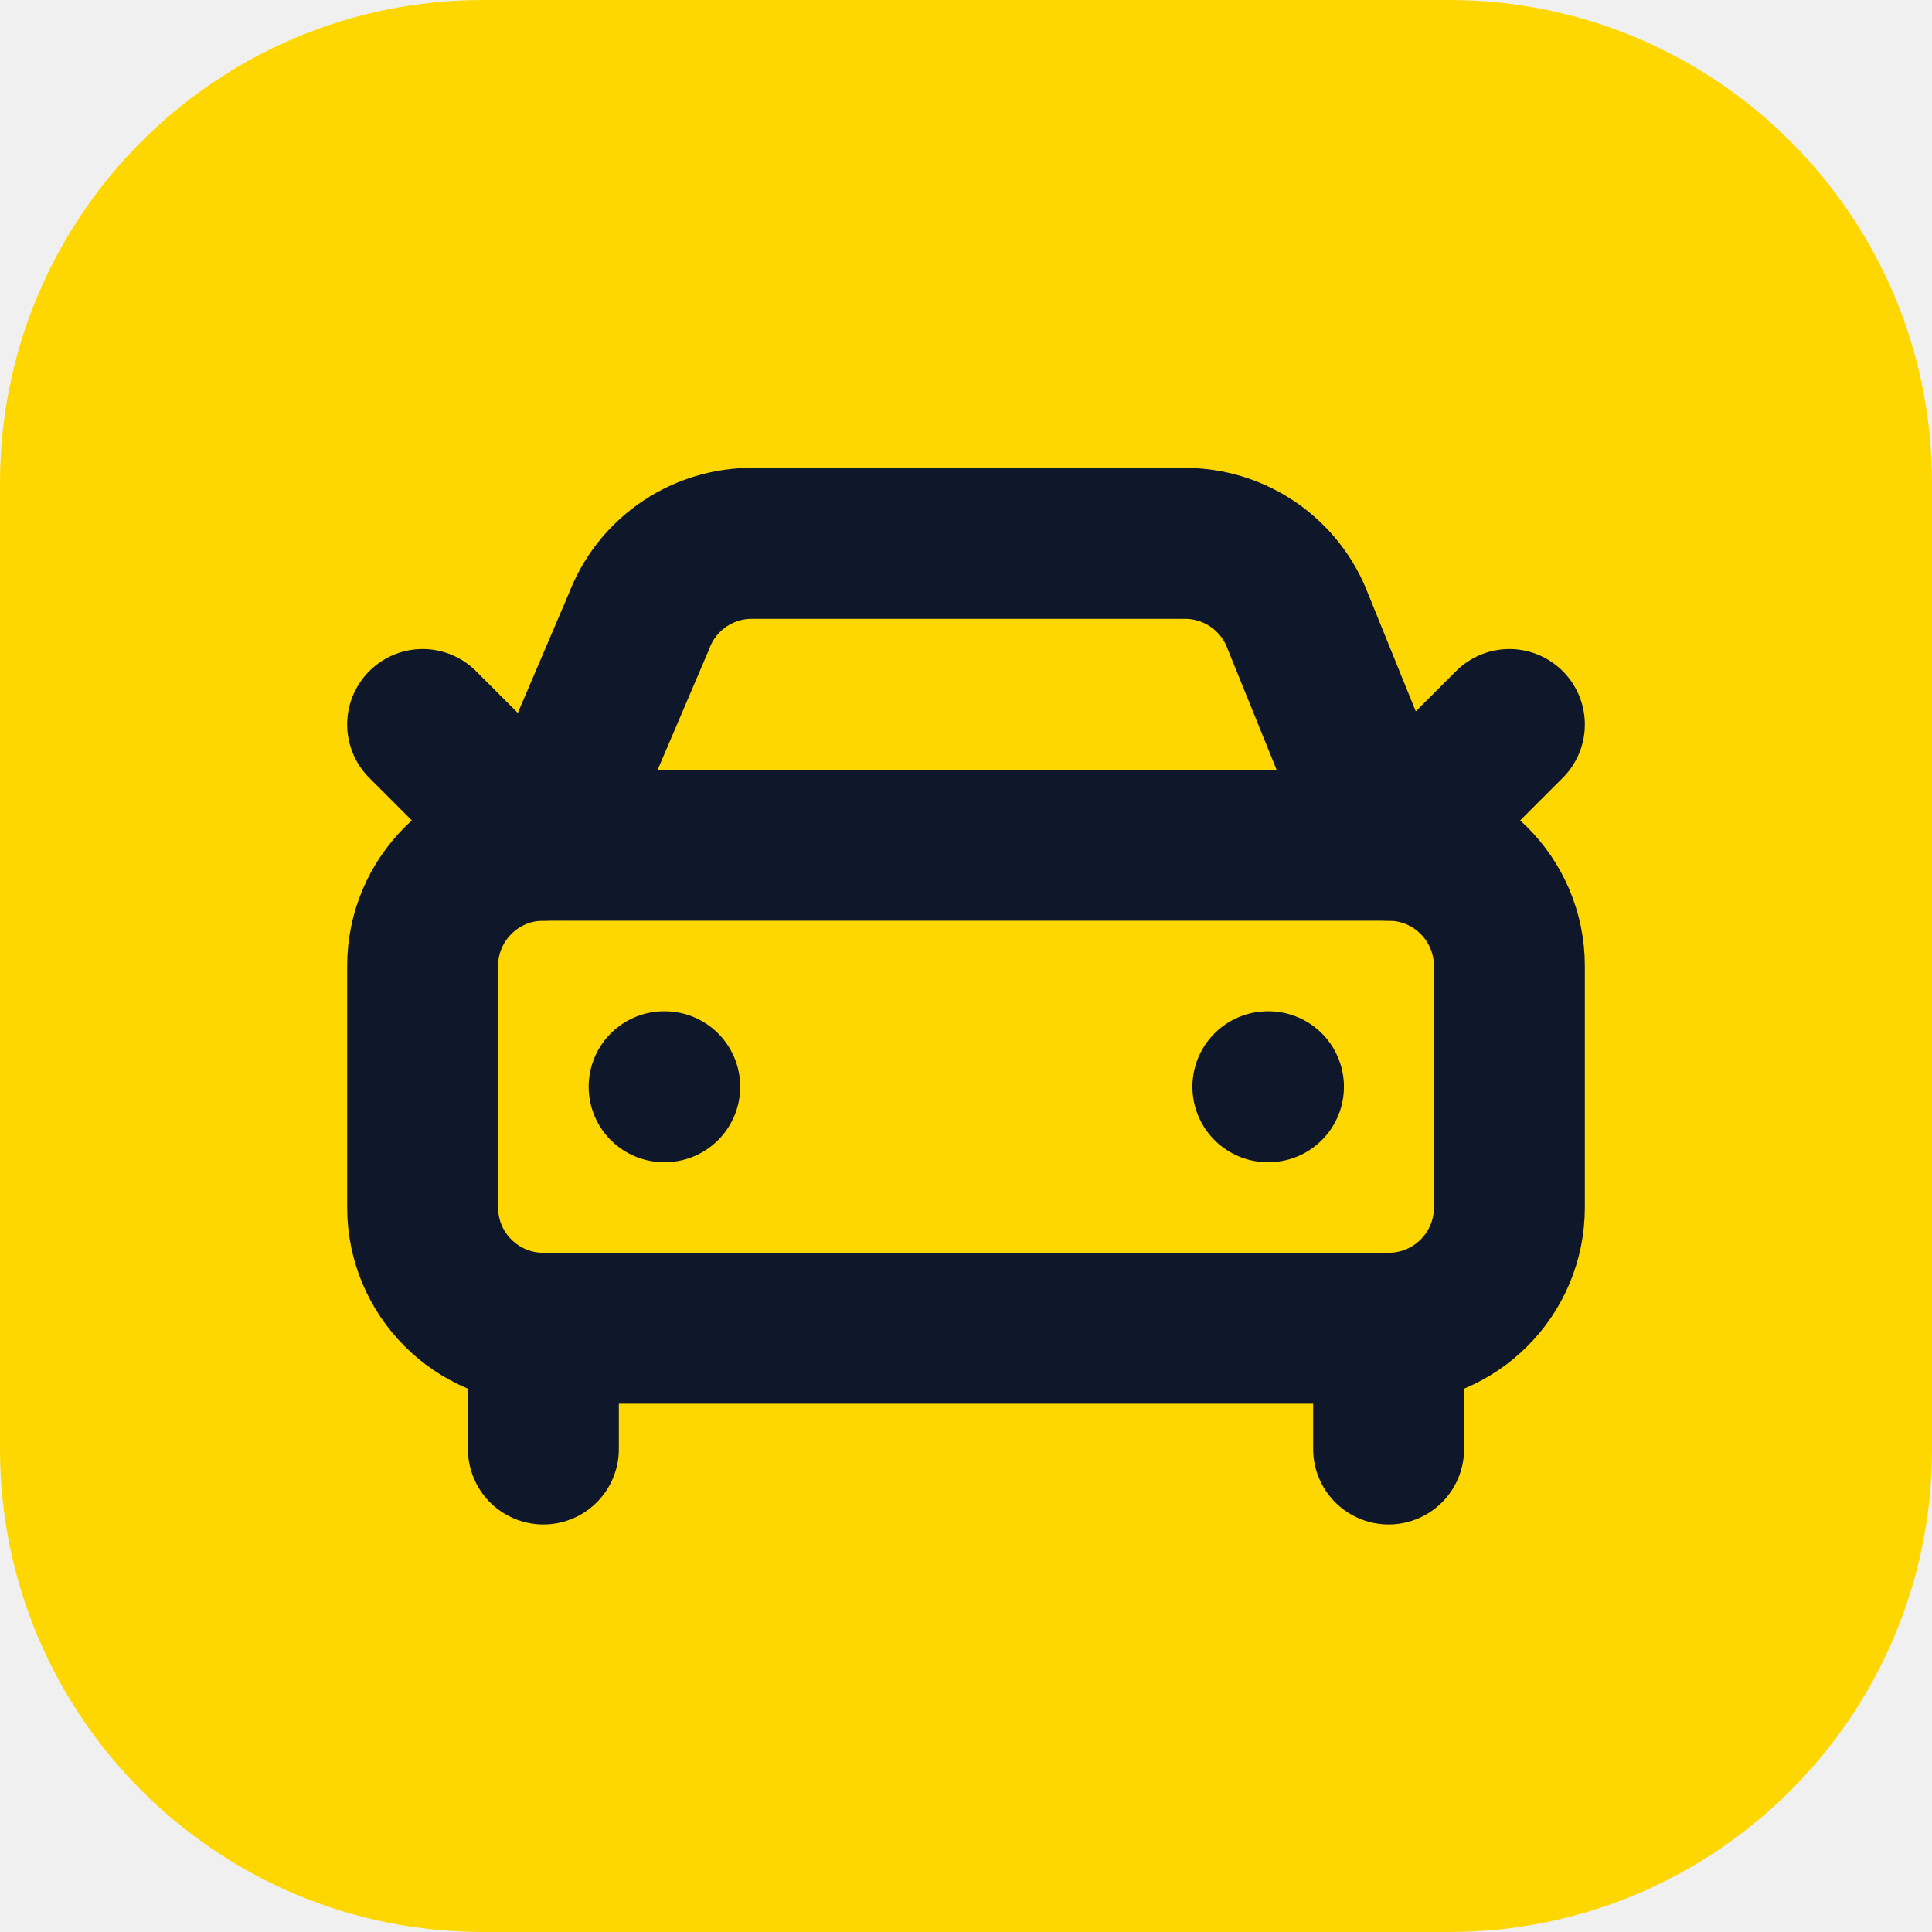
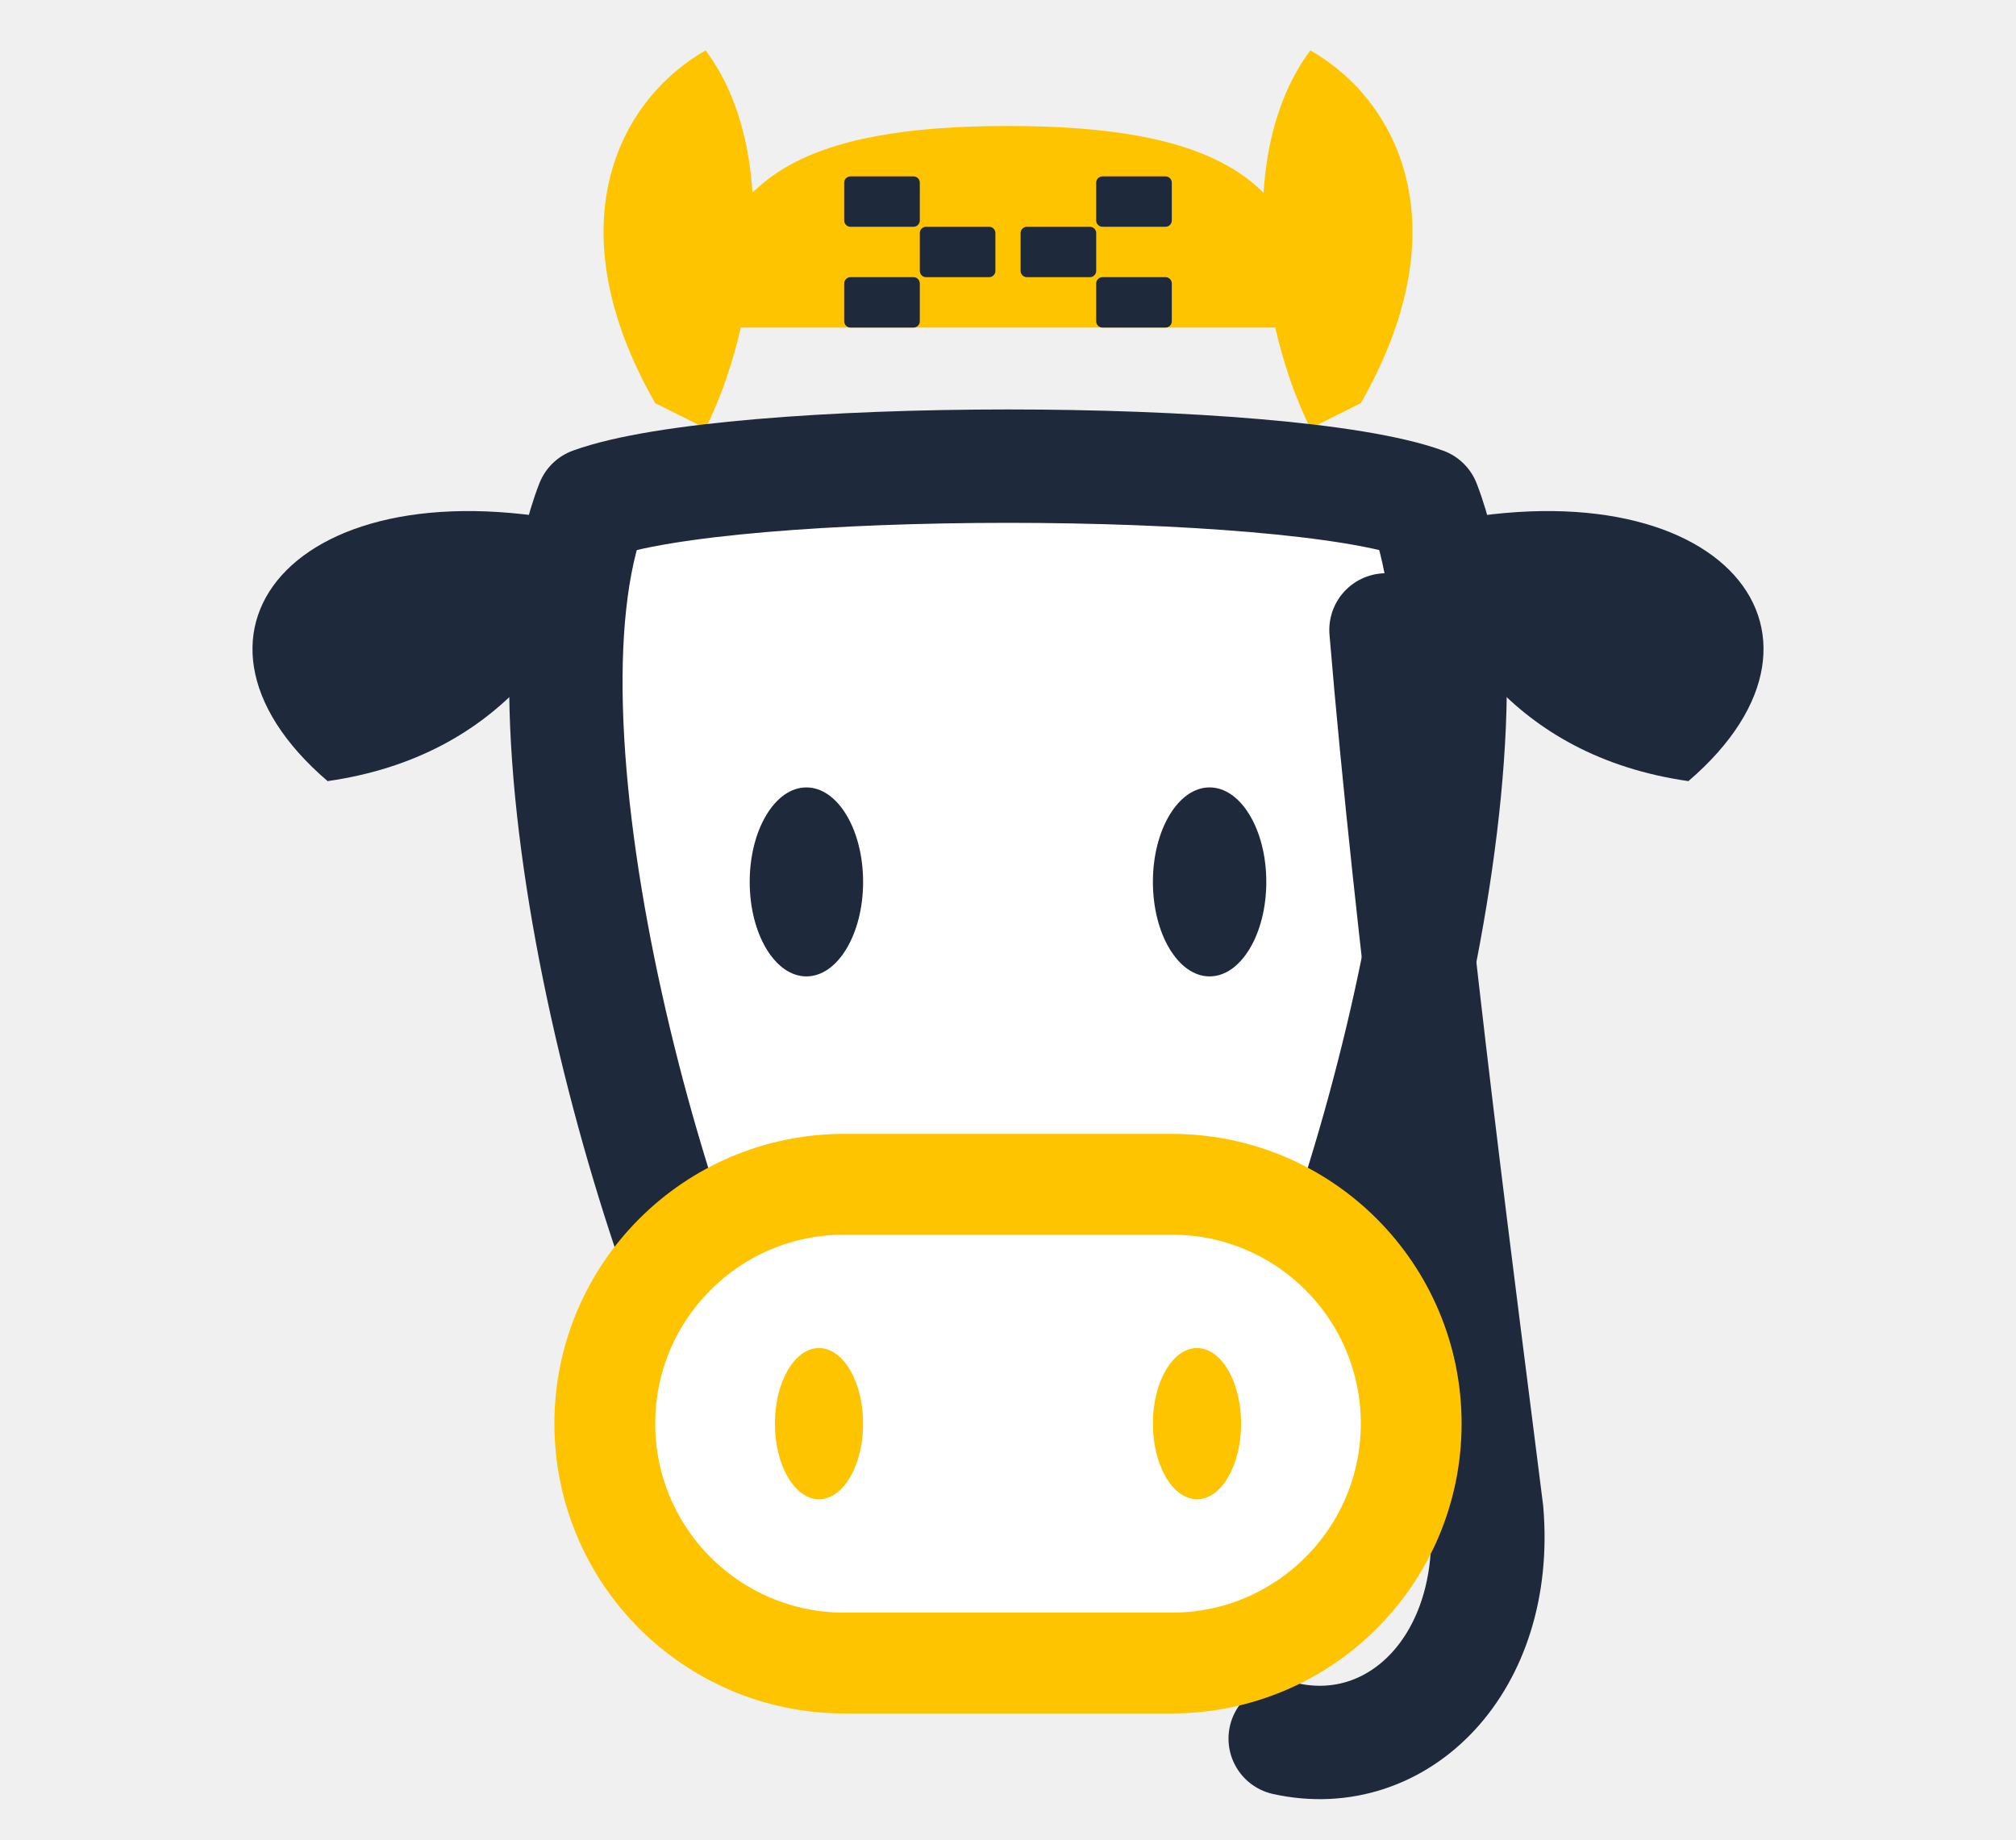
- <svg xmlns="http://www.w3.org/2000/svg" viewBox="0 0 32 32">
-   <rect width="32" height="32" rx="8" fill="#FFD700" />
-   <g transform="translate(4,4)" stroke="#0F172A" stroke-width="2.5" stroke-linecap="round" stroke-linejoin="round" fill="none">
-     <path d="m21 8-2 2-1.5-3.7A2 2 0 0 0 15.64 5H8.4a2 2 0 0 0-1.82 1.3L5 10 3 8" />
-     <path d="M7 14h.01" />
-     <path d="M17 14h.01" />
-     <rect width="18" height="8" x="3" y="10" rx="2" />
-     <path d="M5 18v2" />
-     <path d="M19 18v2" />
-   </g>
+ <svg xmlns="http://www.w3.org/2000/svg" viewBox="20 8 160 146" width="100%" height="100%">
+   <path d="M76 34 C76 22 84 18 100 18 C116 18 124 22 124 34 Z" fill="#FFC400" />
+   <rect x="87" y="22" width="6" height="4" fill="#1E293B" rx="0.5" />
+   <rect x="107" y="22" width="6" height="4" fill="#1E293B" rx="0.5" />
+   <rect x="93" y="26" width="6" height="4" fill="#1E293B" rx="0.5" />
+   <rect x="101" y="26" width="6" height="4" fill="#1E293B" rx="0.5" />
+   <rect x="87" y="30" width="6" height="4" fill="#1E293B" rx="0.5" />
+   <rect x="107" y="30" width="6" height="4" fill="#1E293B" rx="0.5" />
+   <path d="M72 40 C64 26 69 16 76 12 C82 20 80 34 76 42 Z" fill="#FFC400" />
+   <path d="M128 40 C136 26 131 16 124 12 C118 20 120 34 124 42 Z" fill="#FFC400" />
+   <path d="M68 50 C44 44 32 58 46 70 C60 68 66 58 68 50 Z" fill="#1E293B" />
+   <path d="M132 50 C156 44 168 58 154 70 C140 68 134 58 132 50 Z" fill="#1E293B" />
+   <path d="M67 48 C78 44 122 44 133 48 C140 66 128 110 118 126 C110 138 90 138 82 126 C72 110 60 66 67 48 Z" fill="#FFFFFF" stroke="#1E293B" stroke-width="9" stroke-linecap="round" stroke-linejoin="round" />
+   <path d="M130 58 C132 82 136 112 138 128 C139 140 131 148 122 146" fill="none" stroke="#1E293B" stroke-width="9" stroke-linecap="round" />
+   <ellipse cx="84" cy="78" rx="4.5" ry="7.5" fill="#1E293B" />
+   <ellipse cx="116" cy="78" rx="4.5" ry="7.5" fill="#1E293B" />
+   <rect x="68" y="102" width="64" height="38" rx="19" fill="#FFFFFF" stroke="#FFC400" stroke-width="8" />
+   <ellipse cx="85" cy="121" rx="3.5" ry="6" fill="#FFC400" />
+   <ellipse cx="115" cy="121" rx="3.5" ry="6" fill="#FFC400" />
</svg>
